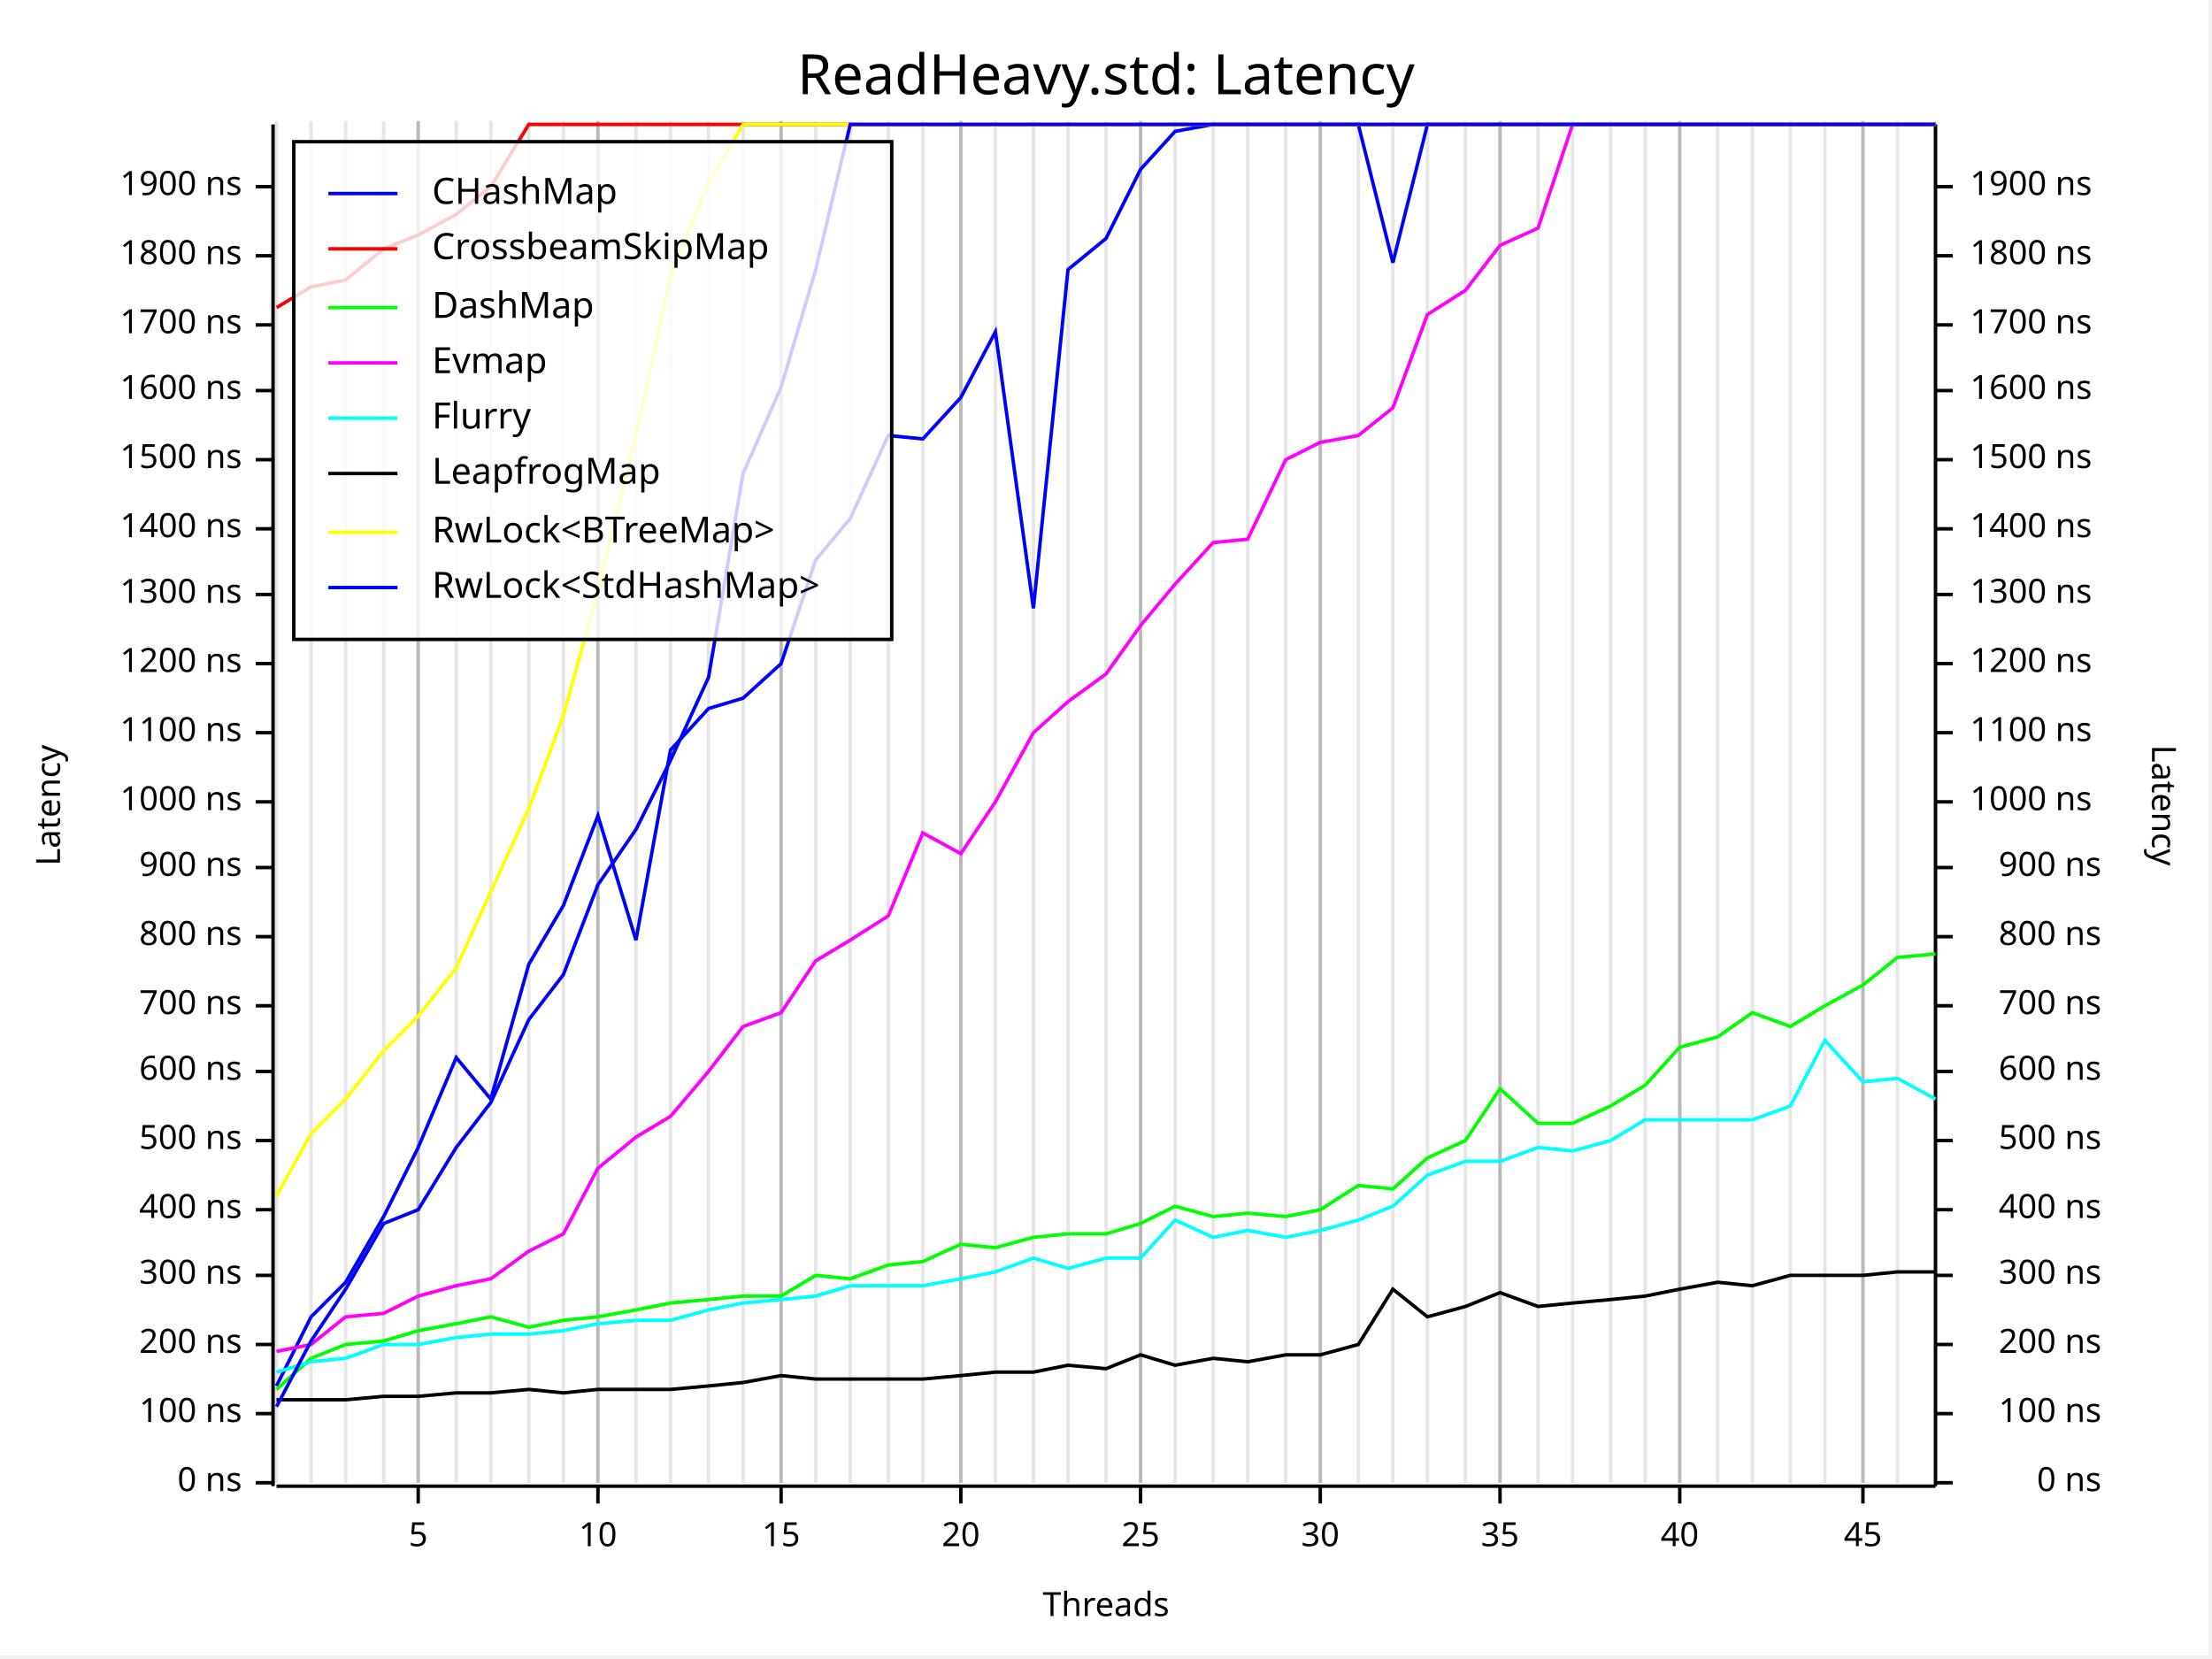
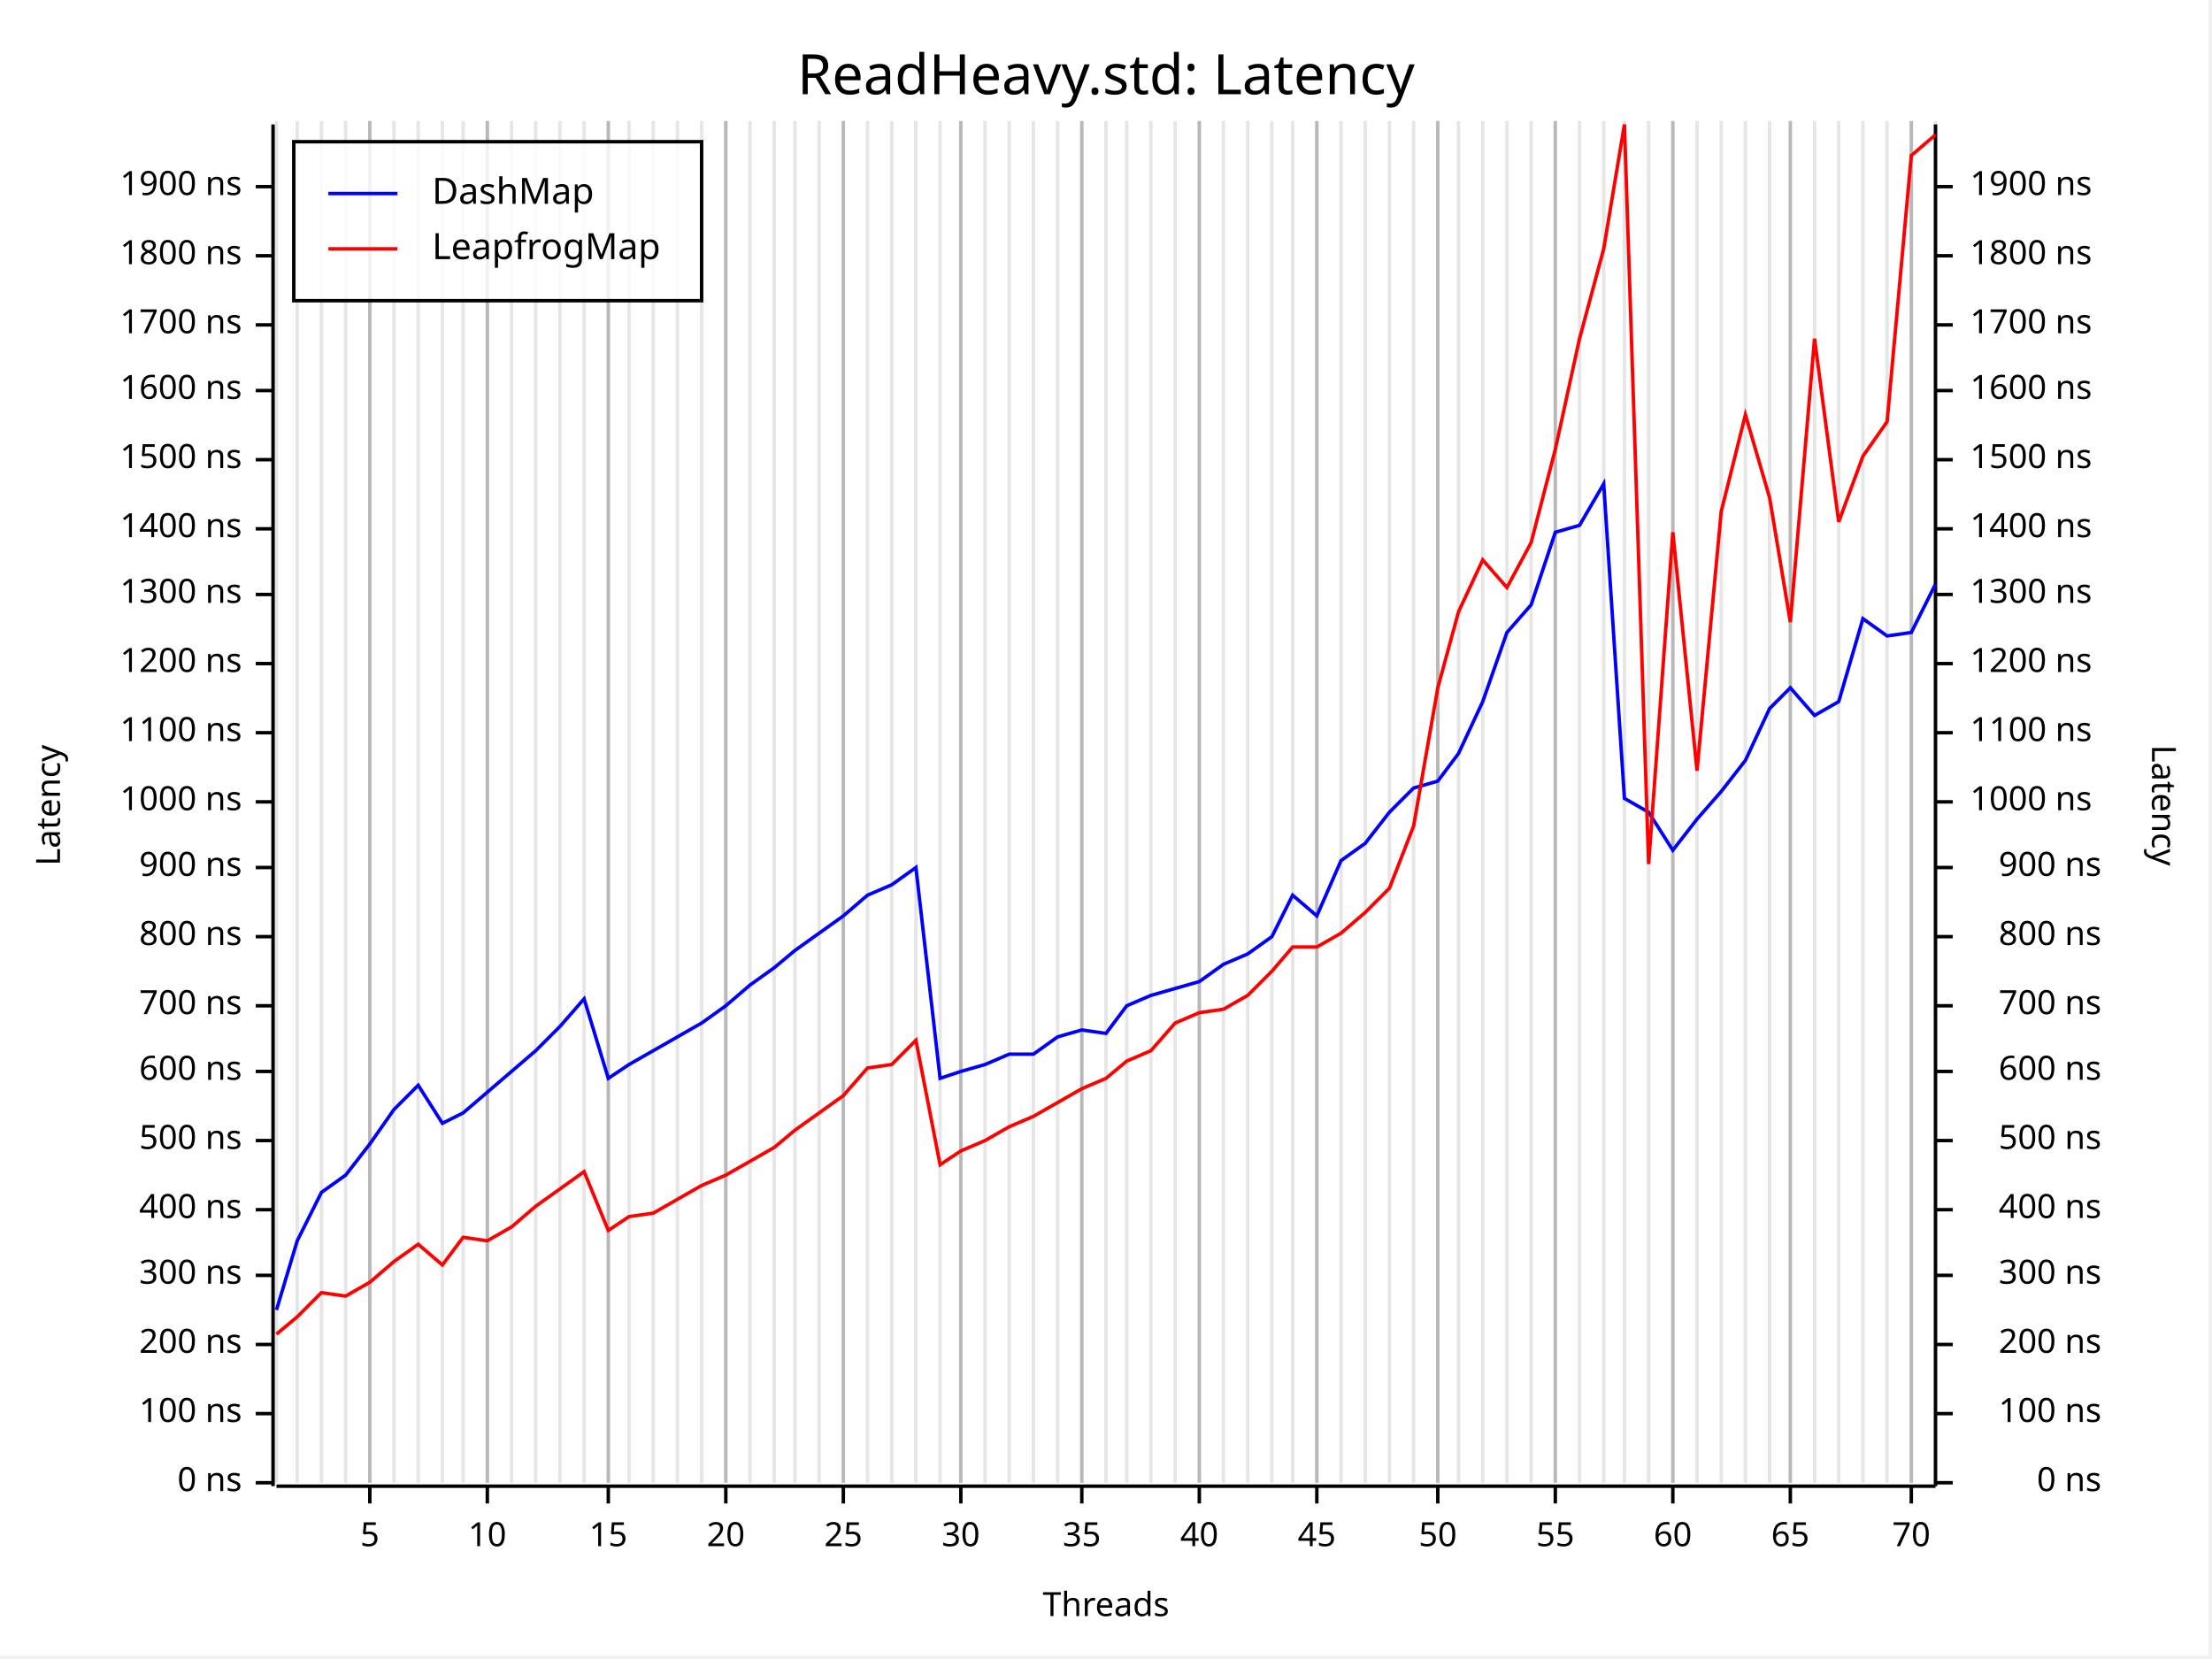
<svg xmlns="http://www.w3.org/2000/svg" width="640" height="480" viewBox="0 0 640 480">
  <rect x="0" y="0" width="639" height="479" opacity="1" fill="#FFFFFF" stroke="none" />
  <text x="320" y="15" dy="0.76em" text-anchor="middle" font-family="Fira Code" font-size="16.129" opacity="1" fill="#000000">
ReadHeavy.std: Latency
</text>
  <line opacity="0.1" stroke="#000000" stroke-width="1" x1="80" y1="429" x2="80" y2="35" />
-   <line opacity="0.1" stroke="#000000" stroke-width="1" x1="90" y1="429" x2="90" y2="35" />
+   <line opacity="0.1" stroke="#000000" stroke-width="1" x1="86" y1="429" x2="86" y2="35" />
+   <line opacity="0.1" stroke="#000000" stroke-width="1" x1="93" y1="429" x2="93" y2="35" />
  <line opacity="0.1" stroke="#000000" stroke-width="1" x1="100" y1="429" x2="100" y2="35" />
-   <line opacity="0.1" stroke="#000000" stroke-width="1" x1="111" y1="429" x2="111" y2="35" />
+   <line opacity="0.1" stroke="#000000" stroke-width="1" x1="107" y1="429" x2="107" y2="35" />
+   <line opacity="0.1" stroke="#000000" stroke-width="1" x1="114" y1="429" x2="114" y2="35" />
  <line opacity="0.1" stroke="#000000" stroke-width="1" x1="121" y1="429" x2="121" y2="35" />
-   <line opacity="0.1" stroke="#000000" stroke-width="1" x1="132" y1="429" x2="132" y2="35" />
-   <line opacity="0.1" stroke="#000000" stroke-width="1" x1="142" y1="429" x2="142" y2="35" />
-   <line opacity="0.1" stroke="#000000" stroke-width="1" x1="153" y1="429" x2="153" y2="35" />
-   <line opacity="0.1" stroke="#000000" stroke-width="1" x1="163" y1="429" x2="163" y2="35" />
-   <line opacity="0.1" stroke="#000000" stroke-width="1" x1="173" y1="429" x2="173" y2="35" />
-   <line opacity="0.1" stroke="#000000" stroke-width="1" x1="184" y1="429" x2="184" y2="35" />
-   <line opacity="0.1" stroke="#000000" stroke-width="1" x1="194" y1="429" x2="194" y2="35" />
-   <line opacity="0.1" stroke="#000000" stroke-width="1" x1="205" y1="429" x2="205" y2="35" />
-   <line opacity="0.1" stroke="#000000" stroke-width="1" x1="215" y1="429" x2="215" y2="35" />
-   <line opacity="0.1" stroke="#000000" stroke-width="1" x1="226" y1="429" x2="226" y2="35" />
-   <line opacity="0.1" stroke="#000000" stroke-width="1" x1="236" y1="429" x2="236" y2="35" />
-   <line opacity="0.1" stroke="#000000" stroke-width="1" x1="246" y1="429" x2="246" y2="35" />
-   <line opacity="0.1" stroke="#000000" stroke-width="1" x1="257" y1="429" x2="257" y2="35" />
-   <line opacity="0.1" stroke="#000000" stroke-width="1" x1="267" y1="429" x2="267" y2="35" />
+   <line opacity="0.1" stroke="#000000" stroke-width="1" x1="128" y1="429" x2="128" y2="35" />
+   <line opacity="0.1" stroke="#000000" stroke-width="1" x1="134" y1="429" x2="134" y2="35" />
+   <line opacity="0.1" stroke="#000000" stroke-width="1" x1="141" y1="429" x2="141" y2="35" />
+   <line opacity="0.1" stroke="#000000" stroke-width="1" x1="148" y1="429" x2="148" y2="35" />
+   <line opacity="0.1" stroke="#000000" stroke-width="1" x1="155" y1="429" x2="155" y2="35" />
+   <line opacity="0.1" stroke="#000000" stroke-width="1" x1="162" y1="429" x2="162" y2="35" />
+   <line opacity="0.1" stroke="#000000" stroke-width="1" x1="169" y1="429" x2="169" y2="35" />
+   <line opacity="0.1" stroke="#000000" stroke-width="1" x1="176" y1="429" x2="176" y2="35" />
+   <line opacity="0.1" stroke="#000000" stroke-width="1" x1="182" y1="429" x2="182" y2="35" />
+   <line opacity="0.1" stroke="#000000" stroke-width="1" x1="189" y1="429" x2="189" y2="35" />
+   <line opacity="0.1" stroke="#000000" stroke-width="1" x1="196" y1="429" x2="196" y2="35" />
+   <line opacity="0.1" stroke="#000000" stroke-width="1" x1="203" y1="429" x2="203" y2="35" />
+   <line opacity="0.1" stroke="#000000" stroke-width="1" x1="210" y1="429" x2="210" y2="35" />
+   <line opacity="0.1" stroke="#000000" stroke-width="1" x1="217" y1="429" x2="217" y2="35" />
+   <line opacity="0.1" stroke="#000000" stroke-width="1" x1="224" y1="429" x2="224" y2="35" />
+   <line opacity="0.1" stroke="#000000" stroke-width="1" x1="230" y1="429" x2="230" y2="35" />
+   <line opacity="0.1" stroke="#000000" stroke-width="1" x1="237" y1="429" x2="237" y2="35" />
+   <line opacity="0.1" stroke="#000000" stroke-width="1" x1="244" y1="429" x2="244" y2="35" />
+   <line opacity="0.1" stroke="#000000" stroke-width="1" x1="251" y1="429" x2="251" y2="35" />
+   <line opacity="0.1" stroke="#000000" stroke-width="1" x1="258" y1="429" x2="258" y2="35" />
+   <line opacity="0.1" stroke="#000000" stroke-width="1" x1="265" y1="429" x2="265" y2="35" />
+   <line opacity="0.1" stroke="#000000" stroke-width="1" x1="272" y1="429" x2="272" y2="35" />
  <line opacity="0.1" stroke="#000000" stroke-width="1" x1="278" y1="429" x2="278" y2="35" />
-   <line opacity="0.1" stroke="#000000" stroke-width="1" x1="288" y1="429" x2="288" y2="35" />
+   <line opacity="0.1" stroke="#000000" stroke-width="1" x1="285" y1="429" x2="285" y2="35" />
+   <line opacity="0.1" stroke="#000000" stroke-width="1" x1="292" y1="429" x2="292" y2="35" />
  <line opacity="0.1" stroke="#000000" stroke-width="1" x1="299" y1="429" x2="299" y2="35" />
-   <line opacity="0.1" stroke="#000000" stroke-width="1" x1="309" y1="429" x2="309" y2="35" />
+   <line opacity="0.1" stroke="#000000" stroke-width="1" x1="306" y1="429" x2="306" y2="35" />
+   <line opacity="0.1" stroke="#000000" stroke-width="1" x1="313" y1="429" x2="313" y2="35" />
  <line opacity="0.1" stroke="#000000" stroke-width="1" x1="320" y1="429" x2="320" y2="35" />
-   <line opacity="0.1" stroke="#000000" stroke-width="1" x1="330" y1="429" x2="330" y2="35" />
+   <line opacity="0.1" stroke="#000000" stroke-width="1" x1="326" y1="429" x2="326" y2="35" />
+   <line opacity="0.1" stroke="#000000" stroke-width="1" x1="333" y1="429" x2="333" y2="35" />
  <line opacity="0.1" stroke="#000000" stroke-width="1" x1="340" y1="429" x2="340" y2="35" />
-   <line opacity="0.1" stroke="#000000" stroke-width="1" x1="351" y1="429" x2="351" y2="35" />
+   <line opacity="0.1" stroke="#000000" stroke-width="1" x1="347" y1="429" x2="347" y2="35" />
+   <line opacity="0.1" stroke="#000000" stroke-width="1" x1="354" y1="429" x2="354" y2="35" />
  <line opacity="0.1" stroke="#000000" stroke-width="1" x1="361" y1="429" x2="361" y2="35" />
-   <line opacity="0.1" stroke="#000000" stroke-width="1" x1="372" y1="429" x2="372" y2="35" />
-   <line opacity="0.1" stroke="#000000" stroke-width="1" x1="382" y1="429" x2="382" y2="35" />
-   <line opacity="0.1" stroke="#000000" stroke-width="1" x1="393" y1="429" x2="393" y2="35" />
-   <line opacity="0.1" stroke="#000000" stroke-width="1" x1="403" y1="429" x2="403" y2="35" />
-   <line opacity="0.1" stroke="#000000" stroke-width="1" x1="413" y1="429" x2="413" y2="35" />
-   <line opacity="0.1" stroke="#000000" stroke-width="1" x1="424" y1="429" x2="424" y2="35" />
-   <line opacity="0.1" stroke="#000000" stroke-width="1" x1="434" y1="429" x2="434" y2="35" />
-   <line opacity="0.1" stroke="#000000" stroke-width="1" x1="445" y1="429" x2="445" y2="35" />
-   <line opacity="0.1" stroke="#000000" stroke-width="1" x1="455" y1="429" x2="455" y2="35" />
-   <line opacity="0.1" stroke="#000000" stroke-width="1" x1="466" y1="429" x2="466" y2="35" />
-   <line opacity="0.1" stroke="#000000" stroke-width="1" x1="476" y1="429" x2="476" y2="35" />
-   <line opacity="0.1" stroke="#000000" stroke-width="1" x1="486" y1="429" x2="486" y2="35" />
-   <line opacity="0.1" stroke="#000000" stroke-width="1" x1="497" y1="429" x2="497" y2="35" />
-   <line opacity="0.1" stroke="#000000" stroke-width="1" x1="507" y1="429" x2="507" y2="35" />
+   <line opacity="0.1" stroke="#000000" stroke-width="1" x1="368" y1="429" x2="368" y2="35" />
+   <line opacity="0.1" stroke="#000000" stroke-width="1" x1="374" y1="429" x2="374" y2="35" />
+   <line opacity="0.1" stroke="#000000" stroke-width="1" x1="381" y1="429" x2="381" y2="35" />
+   <line opacity="0.1" stroke="#000000" stroke-width="1" x1="388" y1="429" x2="388" y2="35" />
+   <line opacity="0.1" stroke="#000000" stroke-width="1" x1="395" y1="429" x2="395" y2="35" />
+   <line opacity="0.1" stroke="#000000" stroke-width="1" x1="402" y1="429" x2="402" y2="35" />
+   <line opacity="0.1" stroke="#000000" stroke-width="1" x1="409" y1="429" x2="409" y2="35" />
+   <line opacity="0.1" stroke="#000000" stroke-width="1" x1="416" y1="429" x2="416" y2="35" />
+   <line opacity="0.1" stroke="#000000" stroke-width="1" x1="422" y1="429" x2="422" y2="35" />
+   <line opacity="0.1" stroke="#000000" stroke-width="1" x1="429" y1="429" x2="429" y2="35" />
+   <line opacity="0.1" stroke="#000000" stroke-width="1" x1="436" y1="429" x2="436" y2="35" />
+   <line opacity="0.1" stroke="#000000" stroke-width="1" x1="443" y1="429" x2="443" y2="35" />
+   <line opacity="0.1" stroke="#000000" stroke-width="1" x1="450" y1="429" x2="450" y2="35" />
+   <line opacity="0.1" stroke="#000000" stroke-width="1" x1="457" y1="429" x2="457" y2="35" />
+   <line opacity="0.1" stroke="#000000" stroke-width="1" x1="464" y1="429" x2="464" y2="35" />
+   <line opacity="0.1" stroke="#000000" stroke-width="1" x1="470" y1="429" x2="470" y2="35" />
+   <line opacity="0.1" stroke="#000000" stroke-width="1" x1="477" y1="429" x2="477" y2="35" />
+   <line opacity="0.1" stroke="#000000" stroke-width="1" x1="484" y1="429" x2="484" y2="35" />
+   <line opacity="0.1" stroke="#000000" stroke-width="1" x1="491" y1="429" x2="491" y2="35" />
+   <line opacity="0.1" stroke="#000000" stroke-width="1" x1="498" y1="429" x2="498" y2="35" />
+   <line opacity="0.1" stroke="#000000" stroke-width="1" x1="505" y1="429" x2="505" y2="35" />
+   <line opacity="0.1" stroke="#000000" stroke-width="1" x1="512" y1="429" x2="512" y2="35" />
  <line opacity="0.1" stroke="#000000" stroke-width="1" x1="518" y1="429" x2="518" y2="35" />
-   <line opacity="0.1" stroke="#000000" stroke-width="1" x1="528" y1="429" x2="528" y2="35" />
+   <line opacity="0.1" stroke="#000000" stroke-width="1" x1="525" y1="429" x2="525" y2="35" />
+   <line opacity="0.1" stroke="#000000" stroke-width="1" x1="532" y1="429" x2="532" y2="35" />
  <line opacity="0.1" stroke="#000000" stroke-width="1" x1="539" y1="429" x2="539" y2="35" />
-   <line opacity="0.1" stroke="#000000" stroke-width="1" x1="549" y1="429" x2="549" y2="35" />
+   <line opacity="0.1" stroke="#000000" stroke-width="1" x1="546" y1="429" x2="546" y2="35" />
+   <line opacity="0.1" stroke="#000000" stroke-width="1" x1="553" y1="429" x2="553" y2="35" />
  <line opacity="0.1" stroke="#000000" stroke-width="1" x1="560" y1="429" x2="560" y2="35" />
  <text x="10" y="233" dy="0.76em" text-anchor="middle" font-family="sans-serif" font-size="9.677" opacity="1" fill="#000000" transform="rotate(270, 10, 233)">
Latency
</text>
  <text x="320" y="470" dy="-0.5ex" text-anchor="middle" font-family="sans-serif" font-size="9.677" opacity="1" fill="#000000">
Threads
</text>
  <text x="630" y="233" dy="0.76em" text-anchor="middle" font-family="sans-serif" font-size="9.677" opacity="1" fill="#000000" transform="rotate(90, 630, 233)">
Latency
</text>
-   <line opacity="0.2" stroke="#000000" stroke-width="1" x1="121" y1="429" x2="121" y2="35" />
-   <line opacity="0.2" stroke="#000000" stroke-width="1" x1="173" y1="429" x2="173" y2="35" />
-   <line opacity="0.2" stroke="#000000" stroke-width="1" x1="226" y1="429" x2="226" y2="35" />
+   <line opacity="0.2" stroke="#000000" stroke-width="1" x1="107" y1="429" x2="107" y2="35" />
+   <line opacity="0.2" stroke="#000000" stroke-width="1" x1="141" y1="429" x2="141" y2="35" />
+   <line opacity="0.2" stroke="#000000" stroke-width="1" x1="176" y1="429" x2="176" y2="35" />
+   <line opacity="0.2" stroke="#000000" stroke-width="1" x1="210" y1="429" x2="210" y2="35" />
+   <line opacity="0.2" stroke="#000000" stroke-width="1" x1="244" y1="429" x2="244" y2="35" />
  <line opacity="0.2" stroke="#000000" stroke-width="1" x1="278" y1="429" x2="278" y2="35" />
-   <line opacity="0.2" stroke="#000000" stroke-width="1" x1="330" y1="429" x2="330" y2="35" />
-   <line opacity="0.2" stroke="#000000" stroke-width="1" x1="382" y1="429" x2="382" y2="35" />
-   <line opacity="0.2" stroke="#000000" stroke-width="1" x1="434" y1="429" x2="434" y2="35" />
-   <line opacity="0.2" stroke="#000000" stroke-width="1" x1="486" y1="429" x2="486" y2="35" />
-   <line opacity="0.2" stroke="#000000" stroke-width="1" x1="539" y1="429" x2="539" y2="35" />
+   <line opacity="0.2" stroke="#000000" stroke-width="1" x1="313" y1="429" x2="313" y2="35" />
+   <line opacity="0.2" stroke="#000000" stroke-width="1" x1="347" y1="429" x2="347" y2="35" />
+   <line opacity="0.2" stroke="#000000" stroke-width="1" x1="381" y1="429" x2="381" y2="35" />
+   <line opacity="0.2" stroke="#000000" stroke-width="1" x1="416" y1="429" x2="416" y2="35" />
+   <line opacity="0.2" stroke="#000000" stroke-width="1" x1="450" y1="429" x2="450" y2="35" />
+   <line opacity="0.2" stroke="#000000" stroke-width="1" x1="484" y1="429" x2="484" y2="35" />
+   <line opacity="0.2" stroke="#000000" stroke-width="1" x1="518" y1="429" x2="518" y2="35" />
+   <line opacity="0.2" stroke="#000000" stroke-width="1" x1="553" y1="429" x2="553" y2="35" />
  <polyline fill="none" opacity="1" stroke="#000000" stroke-width="1" points="79,36 79,430 " />
  <text x="70" y="429" dy="0.5ex" text-anchor="end" font-family="sans-serif" font-size="9.677" opacity="1" fill="#000000">
0 ns
</text>
  <polyline fill="none" opacity="1" stroke="#000000" stroke-width="1" points="74,429 79,429 " />
  <text x="70" y="409" dy="0.5ex" text-anchor="end" font-family="sans-serif" font-size="9.677" opacity="1" fill="#000000">
100 ns
</text>
  <polyline fill="none" opacity="1" stroke="#000000" stroke-width="1" points="74,409 79,409 " />
  <text x="70" y="389" dy="0.5ex" text-anchor="end" font-family="sans-serif" font-size="9.677" opacity="1" fill="#000000">
200 ns
</text>
  <polyline fill="none" opacity="1" stroke="#000000" stroke-width="1" points="74,389 79,389 " />
  <text x="70" y="369" dy="0.5ex" text-anchor="end" font-family="sans-serif" font-size="9.677" opacity="1" fill="#000000">
300 ns
</text>
  <polyline fill="none" opacity="1" stroke="#000000" stroke-width="1" points="74,369 79,369 " />
  <text x="70" y="350" dy="0.5ex" text-anchor="end" font-family="sans-serif" font-size="9.677" opacity="1" fill="#000000">
400 ns
</text>
  <polyline fill="none" opacity="1" stroke="#000000" stroke-width="1" points="74,350 79,350 " />
  <text x="70" y="330" dy="0.5ex" text-anchor="end" font-family="sans-serif" font-size="9.677" opacity="1" fill="#000000">
500 ns
</text>
  <polyline fill="none" opacity="1" stroke="#000000" stroke-width="1" points="74,330 79,330 " />
  <text x="70" y="310" dy="0.5ex" text-anchor="end" font-family="sans-serif" font-size="9.677" opacity="1" fill="#000000">
600 ns
</text>
  <polyline fill="none" opacity="1" stroke="#000000" stroke-width="1" points="74,310 79,310 " />
  <text x="70" y="291" dy="0.5ex" text-anchor="end" font-family="sans-serif" font-size="9.677" opacity="1" fill="#000000">
700 ns
</text>
  <polyline fill="none" opacity="1" stroke="#000000" stroke-width="1" points="74,291 79,291 " />
  <text x="70" y="271" dy="0.5ex" text-anchor="end" font-family="sans-serif" font-size="9.677" opacity="1" fill="#000000">
800 ns
</text>
  <polyline fill="none" opacity="1" stroke="#000000" stroke-width="1" points="74,271 79,271 " />
  <text x="70" y="251" dy="0.5ex" text-anchor="end" font-family="sans-serif" font-size="9.677" opacity="1" fill="#000000">
900 ns
</text>
  <polyline fill="none" opacity="1" stroke="#000000" stroke-width="1" points="74,251 79,251 " />
  <text x="70" y="232" dy="0.5ex" text-anchor="end" font-family="sans-serif" font-size="9.677" opacity="1" fill="#000000">
1000 ns
</text>
  <polyline fill="none" opacity="1" stroke="#000000" stroke-width="1" points="74,232 79,232 " />
  <text x="70" y="212" dy="0.5ex" text-anchor="end" font-family="sans-serif" font-size="9.677" opacity="1" fill="#000000">
1100 ns
</text>
  <polyline fill="none" opacity="1" stroke="#000000" stroke-width="1" points="74,212 79,212 " />
  <text x="70" y="192" dy="0.5ex" text-anchor="end" font-family="sans-serif" font-size="9.677" opacity="1" fill="#000000">
1200 ns
</text>
  <polyline fill="none" opacity="1" stroke="#000000" stroke-width="1" points="74,192 79,192 " />
  <text x="70" y="172" dy="0.5ex" text-anchor="end" font-family="sans-serif" font-size="9.677" opacity="1" fill="#000000">
1300 ns
</text>
  <polyline fill="none" opacity="1" stroke="#000000" stroke-width="1" points="74,172 79,172 " />
  <text x="70" y="153" dy="0.5ex" text-anchor="end" font-family="sans-serif" font-size="9.677" opacity="1" fill="#000000">
1400 ns
</text>
  <polyline fill="none" opacity="1" stroke="#000000" stroke-width="1" points="74,153 79,153 " />
  <text x="70" y="133" dy="0.5ex" text-anchor="end" font-family="sans-serif" font-size="9.677" opacity="1" fill="#000000">
1500 ns
</text>
  <polyline fill="none" opacity="1" stroke="#000000" stroke-width="1" points="74,133 79,133 " />
  <text x="70" y="113" dy="0.5ex" text-anchor="end" font-family="sans-serif" font-size="9.677" opacity="1" fill="#000000">
1600 ns
</text>
  <polyline fill="none" opacity="1" stroke="#000000" stroke-width="1" points="74,113 79,113 " />
  <text x="70" y="94" dy="0.5ex" text-anchor="end" font-family="sans-serif" font-size="9.677" opacity="1" fill="#000000">
1700 ns
</text>
  <polyline fill="none" opacity="1" stroke="#000000" stroke-width="1" points="74,94 79,94 " />
  <text x="70" y="74" dy="0.5ex" text-anchor="end" font-family="sans-serif" font-size="9.677" opacity="1" fill="#000000">
1800 ns
</text>
  <polyline fill="none" opacity="1" stroke="#000000" stroke-width="1" points="74,74 79,74 " />
  <text x="70" y="54" dy="0.5ex" text-anchor="end" font-family="sans-serif" font-size="9.677" opacity="1" fill="#000000">
1900 ns
</text>
  <polyline fill="none" opacity="1" stroke="#000000" stroke-width="1" points="74,54 79,54 " />
  <polyline fill="none" opacity="1" stroke="#000000" stroke-width="1" points="80,430 560,430 " />
-   <text x="121" y="440" dy="0.76em" text-anchor="middle" font-family="sans-serif" font-size="9.677" opacity="1" fill="#000000">
+   <text x="107" y="440" dy="0.76em" text-anchor="middle" font-family="sans-serif" font-size="9.677" opacity="1" fill="#000000">
5
</text>
-   <polyline fill="none" opacity="1" stroke="#000000" stroke-width="1" points="121,430 121,435 " />
-   <text x="173" y="440" dy="0.76em" text-anchor="middle" font-family="sans-serif" font-size="9.677" opacity="1" fill="#000000">
+   <polyline fill="none" opacity="1" stroke="#000000" stroke-width="1" points="107,430 107,435 " />
+   <text x="141" y="440" dy="0.76em" text-anchor="middle" font-family="sans-serif" font-size="9.677" opacity="1" fill="#000000">
10
</text>
-   <polyline fill="none" opacity="1" stroke="#000000" stroke-width="1" points="173,430 173,435 " />
-   <text x="226" y="440" dy="0.76em" text-anchor="middle" font-family="sans-serif" font-size="9.677" opacity="1" fill="#000000">
+   <polyline fill="none" opacity="1" stroke="#000000" stroke-width="1" points="141,430 141,435 " />
+   <text x="176" y="440" dy="0.76em" text-anchor="middle" font-family="sans-serif" font-size="9.677" opacity="1" fill="#000000">
15
</text>
-   <polyline fill="none" opacity="1" stroke="#000000" stroke-width="1" points="226,430 226,435 " />
+   <polyline fill="none" opacity="1" stroke="#000000" stroke-width="1" points="176,430 176,435 " />
+   <text x="210" y="440" dy="0.76em" text-anchor="middle" font-family="sans-serif" font-size="9.677" opacity="1" fill="#000000">
+ 20
+ </text>
+   <polyline fill="none" opacity="1" stroke="#000000" stroke-width="1" points="210,430 210,435 " />
+   <text x="244" y="440" dy="0.76em" text-anchor="middle" font-family="sans-serif" font-size="9.677" opacity="1" fill="#000000">
+ 25
+ </text>
+   <polyline fill="none" opacity="1" stroke="#000000" stroke-width="1" points="244,430 244,435 " />
  <text x="278" y="440" dy="0.76em" text-anchor="middle" font-family="sans-serif" font-size="9.677" opacity="1" fill="#000000">
- 20
+ 30
</text>
  <polyline fill="none" opacity="1" stroke="#000000" stroke-width="1" points="278,430 278,435 " />
-   <text x="330" y="440" dy="0.76em" text-anchor="middle" font-family="sans-serif" font-size="9.677" opacity="1" fill="#000000">
- 25
- </text>
-   <polyline fill="none" opacity="1" stroke="#000000" stroke-width="1" points="330,430 330,435 " />
-   <text x="382" y="440" dy="0.76em" text-anchor="middle" font-family="sans-serif" font-size="9.677" opacity="1" fill="#000000">
- 30
- </text>
-   <polyline fill="none" opacity="1" stroke="#000000" stroke-width="1" points="382,430 382,435 " />
-   <text x="434" y="440" dy="0.76em" text-anchor="middle" font-family="sans-serif" font-size="9.677" opacity="1" fill="#000000">
+   <text x="313" y="440" dy="0.76em" text-anchor="middle" font-family="sans-serif" font-size="9.677" opacity="1" fill="#000000">
35
</text>
-   <polyline fill="none" opacity="1" stroke="#000000" stroke-width="1" points="434,430 434,435 " />
-   <text x="486" y="440" dy="0.76em" text-anchor="middle" font-family="sans-serif" font-size="9.677" opacity="1" fill="#000000">
+   <polyline fill="none" opacity="1" stroke="#000000" stroke-width="1" points="313,430 313,435 " />
+   <text x="347" y="440" dy="0.76em" text-anchor="middle" font-family="sans-serif" font-size="9.677" opacity="1" fill="#000000">
40
</text>
-   <polyline fill="none" opacity="1" stroke="#000000" stroke-width="1" points="486,430 486,435 " />
-   <text x="539" y="440" dy="0.76em" text-anchor="middle" font-family="sans-serif" font-size="9.677" opacity="1" fill="#000000">
+   <polyline fill="none" opacity="1" stroke="#000000" stroke-width="1" points="347,430 347,435 " />
+   <text x="381" y="440" dy="0.76em" text-anchor="middle" font-family="sans-serif" font-size="9.677" opacity="1" fill="#000000">
45
</text>
-   <polyline fill="none" opacity="1" stroke="#000000" stroke-width="1" points="539,430 539,435 " />
+   <polyline fill="none" opacity="1" stroke="#000000" stroke-width="1" points="381,430 381,435 " />
+   <text x="416" y="440" dy="0.76em" text-anchor="middle" font-family="sans-serif" font-size="9.677" opacity="1" fill="#000000">
+ 50
+ </text>
+   <polyline fill="none" opacity="1" stroke="#000000" stroke-width="1" points="416,430 416,435 " />
+   <text x="450" y="440" dy="0.76em" text-anchor="middle" font-family="sans-serif" font-size="9.677" opacity="1" fill="#000000">
+ 55
+ </text>
+   <polyline fill="none" opacity="1" stroke="#000000" stroke-width="1" points="450,430 450,435 " />
+   <text x="484" y="440" dy="0.76em" text-anchor="middle" font-family="sans-serif" font-size="9.677" opacity="1" fill="#000000">
+ 60
+ </text>
+   <polyline fill="none" opacity="1" stroke="#000000" stroke-width="1" points="484,430 484,435 " />
+   <text x="518" y="440" dy="0.76em" text-anchor="middle" font-family="sans-serif" font-size="9.677" opacity="1" fill="#000000">
+ 65
+ </text>
+   <polyline fill="none" opacity="1" stroke="#000000" stroke-width="1" points="518,430 518,435 " />
+   <text x="553" y="440" dy="0.76em" text-anchor="middle" font-family="sans-serif" font-size="9.677" opacity="1" fill="#000000">
+ 70
+ </text>
+   <polyline fill="none" opacity="1" stroke="#000000" stroke-width="1" points="553,430 553,435 " />
  <polyline fill="none" opacity="1" stroke="#000000" stroke-width="1" points="560,36 560,430 " />
  <text x="608" y="429" dy="0.5ex" text-anchor="end" font-family="sans-serif" font-size="9.677" opacity="1" fill="#000000">
0 ns
</text>
  <polyline fill="none" opacity="1" stroke="#000000" stroke-width="1" points="560,429 565,429 " />
  <text x="608" y="409" dy="0.5ex" text-anchor="end" font-family="sans-serif" font-size="9.677" opacity="1" fill="#000000">
100 ns
</text>
  <polyline fill="none" opacity="1" stroke="#000000" stroke-width="1" points="560,409 565,409 " />
  <text x="608" y="389" dy="0.5ex" text-anchor="end" font-family="sans-serif" font-size="9.677" opacity="1" fill="#000000">
200 ns
</text>
  <polyline fill="none" opacity="1" stroke="#000000" stroke-width="1" points="560,389 565,389 " />
  <text x="608" y="369" dy="0.5ex" text-anchor="end" font-family="sans-serif" font-size="9.677" opacity="1" fill="#000000">
300 ns
</text>
  <polyline fill="none" opacity="1" stroke="#000000" stroke-width="1" points="560,369 565,369 " />
  <text x="608" y="350" dy="0.5ex" text-anchor="end" font-family="sans-serif" font-size="9.677" opacity="1" fill="#000000">
400 ns
</text>
  <polyline fill="none" opacity="1" stroke="#000000" stroke-width="1" points="560,350 565,350 " />
  <text x="608" y="330" dy="0.5ex" text-anchor="end" font-family="sans-serif" font-size="9.677" opacity="1" fill="#000000">
500 ns
</text>
  <polyline fill="none" opacity="1" stroke="#000000" stroke-width="1" points="560,330 565,330 " />
  <text x="608" y="310" dy="0.5ex" text-anchor="end" font-family="sans-serif" font-size="9.677" opacity="1" fill="#000000">
600 ns
</text>
  <polyline fill="none" opacity="1" stroke="#000000" stroke-width="1" points="560,310 565,310 " />
  <text x="608" y="291" dy="0.5ex" text-anchor="end" font-family="sans-serif" font-size="9.677" opacity="1" fill="#000000">
700 ns
</text>
  <polyline fill="none" opacity="1" stroke="#000000" stroke-width="1" points="560,291 565,291 " />
  <text x="608" y="271" dy="0.5ex" text-anchor="end" font-family="sans-serif" font-size="9.677" opacity="1" fill="#000000">
800 ns
</text>
  <polyline fill="none" opacity="1" stroke="#000000" stroke-width="1" points="560,271 565,271 " />
  <text x="608" y="251" dy="0.5ex" text-anchor="end" font-family="sans-serif" font-size="9.677" opacity="1" fill="#000000">
900 ns
</text>
  <polyline fill="none" opacity="1" stroke="#000000" stroke-width="1" points="560,251 565,251 " />
  <text x="570" y="232" dy="0.5ex" text-anchor="start" font-family="sans-serif" font-size="9.677" opacity="1" fill="#000000">
1000 ns
</text>
  <polyline fill="none" opacity="1" stroke="#000000" stroke-width="1" points="560,232 565,232 " />
  <text x="570" y="212" dy="0.5ex" text-anchor="start" font-family="sans-serif" font-size="9.677" opacity="1" fill="#000000">
1100 ns
</text>
  <polyline fill="none" opacity="1" stroke="#000000" stroke-width="1" points="560,212 565,212 " />
  <text x="570" y="192" dy="0.5ex" text-anchor="start" font-family="sans-serif" font-size="9.677" opacity="1" fill="#000000">
1200 ns
</text>
  <polyline fill="none" opacity="1" stroke="#000000" stroke-width="1" points="560,192 565,192 " />
  <text x="570" y="172" dy="0.5ex" text-anchor="start" font-family="sans-serif" font-size="9.677" opacity="1" fill="#000000">
1300 ns
</text>
  <polyline fill="none" opacity="1" stroke="#000000" stroke-width="1" points="560,172 565,172 " />
  <text x="570" y="153" dy="0.5ex" text-anchor="start" font-family="sans-serif" font-size="9.677" opacity="1" fill="#000000">
1400 ns
</text>
  <polyline fill="none" opacity="1" stroke="#000000" stroke-width="1" points="560,153 565,153 " />
  <text x="570" y="133" dy="0.5ex" text-anchor="start" font-family="sans-serif" font-size="9.677" opacity="1" fill="#000000">
1500 ns
</text>
  <polyline fill="none" opacity="1" stroke="#000000" stroke-width="1" points="560,133 565,133 " />
  <text x="570" y="113" dy="0.5ex" text-anchor="start" font-family="sans-serif" font-size="9.677" opacity="1" fill="#000000">
1600 ns
</text>
  <polyline fill="none" opacity="1" stroke="#000000" stroke-width="1" points="560,113 565,113 " />
  <text x="570" y="94" dy="0.5ex" text-anchor="start" font-family="sans-serif" font-size="9.677" opacity="1" fill="#000000">
1700 ns
</text>
  <polyline fill="none" opacity="1" stroke="#000000" stroke-width="1" points="560,94 565,94 " />
  <text x="570" y="74" dy="0.5ex" text-anchor="start" font-family="sans-serif" font-size="9.677" opacity="1" fill="#000000">
1800 ns
</text>
  <polyline fill="none" opacity="1" stroke="#000000" stroke-width="1" points="560,74 565,74 " />
  <text x="570" y="54" dy="0.5ex" text-anchor="start" font-family="sans-serif" font-size="9.677" opacity="1" fill="#000000">
1900 ns
</text>
  <polyline fill="none" opacity="1" stroke="#000000" stroke-width="1" points="560,54 565,54 " />
-   <polyline fill="none" opacity="1" stroke="#0000FF" stroke-width="1" points="80,401 90,381 100,371 111,352 121,332 132,306 142,318 153,279 163,262 173,236 184,272 194,217 205,205 215,202 226,192 236,162 246,150 257,126 267,127 278,115 288,96 299,176 309,78 320,69 330,49 340,38 351,36 361,36 372,36 382,36 393,36 403,76 413,36 424,36 434,36 445,36 455,36 466,36 476,36 486,36 497,36 507,36 518,36 528,36 539,36 549,36 560,36 " />
-   <polyline fill="none" opacity="1" stroke="#FF0000" stroke-width="1" points="80,89 90,83 100,81 111,72 121,68 132,62 142,54 153,36 163,36 173,36 184,36 194,36 205,36 215,36 226,36 236,36 246,36 257,36 267,36 278,36 288,36 299,36 309,36 320,36 330,36 340,36 351,36 361,36 372,36 382,36 393,36 403,36 413,36 424,36 434,36 445,36 455,36 466,36 476,36 486,36 497,36 507,36 518,36 528,36 539,36 549,36 560,36 " />
-   <polyline fill="none" opacity="1" stroke="#00FF00" stroke-width="1" points="80,402 90,393 100,389 111,388 121,385 132,383 142,381 153,384 163,382 173,381 184,379 194,377 205,376 215,375 226,375 236,369 246,370 257,366 267,365 278,360 288,361 299,358 309,357 320,357 330,354 340,349 351,352 361,351 372,352 382,350 393,343 403,344 413,335 424,330 434,315 445,325 455,325 466,320 476,314 486,303 497,300 507,293 518,297 528,291 539,285 549,277 560,276 " />
-   <polyline fill="none" opacity="1" stroke="#FF00FF" stroke-width="1" points="80,391 90,389 100,381 111,380 121,375 132,372 142,370 153,362 163,357 173,338 184,329 194,323 205,310 215,297 226,293 236,278 246,272 257,265 267,241 278,247 288,232 299,212 309,203 320,195 330,181 340,169 351,157 361,156 372,133 382,128 393,126 403,118 413,91 424,84 434,71 445,66 455,36 466,36 476,36 486,36 497,36 507,36 518,36 528,36 539,36 549,36 560,36 " />
-   <polyline fill="none" opacity="1" stroke="#00FFFF" stroke-width="1" points="80,397 90,394 100,393 111,389 121,389 132,387 142,386 153,386 163,385 173,383 184,382 194,382 205,379 215,377 226,376 236,375 246,372 257,372 267,372 278,370 288,368 299,364 309,367 320,364 330,364 340,353 351,358 361,356 372,358 382,356 393,353 403,349 413,340 424,336 434,336 445,332 455,333 466,330 476,324 486,324 497,324 507,324 518,320 528,301 539,313 549,312 560,318 " />
-   <polyline fill="none" opacity="1" stroke="#000000" stroke-width="1" points="80,405 90,405 100,405 111,404 121,404 132,403 142,403 153,402 163,403 173,402 184,402 194,402 205,401 215,400 226,398 236,399 246,399 257,399 267,399 278,398 288,397 299,397 309,395 320,396 330,392 340,395 351,393 361,394 372,392 382,392 393,389 403,373 413,381 424,378 434,374 445,378 455,377 466,376 476,375 486,373 497,371 507,372 518,369 528,369 539,369 549,368 560,368 " />
-   <polyline fill="none" opacity="1" stroke="#FFFF00" stroke-width="1" points="80,346 90,328 100,318 111,304 121,294 132,280 142,258 153,234 163,207 173,171 184,126 194,80 205,53 215,36 226,36 236,36 246,36 257,36 267,36 278,36 288,36 299,36 309,36 320,36 330,36 340,36 351,36 361,36 372,36 382,36 393,36 403,36 413,36 424,36 434,36 445,36 455,36 466,36 476,36 486,36 497,36 507,36 518,36 528,36 539,36 549,36 560,36 " />
-   <polyline fill="none" opacity="1" stroke="#0000FF" stroke-width="1" points="80,407 90,388 100,373 111,354 121,350 132,332 142,319 153,295 163,282 173,256 184,240 194,220 205,196 215,137 226,112 236,78 246,36 257,36 267,36 278,36 288,36 299,36 309,36 320,36 330,36 340,36 351,36 361,36 372,36 382,36 393,36 403,36 413,36 424,36 434,36 445,36 455,36 466,36 476,36 486,36 497,36 507,36 518,36 528,36 539,36 549,36 560,36 " />
-   <rect x="85" y="41" width="173" height="144" opacity="0.8" fill="#FFFFFF" stroke="none" />
-   <rect x="85" y="41" width="173" height="144" opacity="1" fill="none" stroke="#000000" />
+   <polyline fill="none" opacity="1" stroke="#0000FF" stroke-width="1" points="80,379 86,359 93,345 100,340 107,331 114,321 121,314 128,325 134,322 141,316 148,310 155,304 162,297 169,289 176,312 182,308 189,304 196,300 203,296 210,291 217,285 224,280 230,275 237,270 244,265 251,259 258,256 265,251 272,312 278,310 285,308 292,305 299,305 306,300 313,298 320,299 326,291 333,288 340,286 347,284 354,279 361,276 368,271 374,259 381,265 388,249 395,244 402,235 409,228 416,226 422,218 429,203 436,183 443,175 450,154 457,152 464,140 470,231 477,235 484,246 491,237 498,229 505,220 512,205 518,199 525,207 532,203 539,179 546,184 553,183 560,169 " />
+   <polyline fill="none" opacity="1" stroke="#FF0000" stroke-width="1" points="80,386 86,381 93,374 100,375 107,371 114,365 121,360 128,366 134,358 141,359 148,355 155,349 162,344 169,339 176,356 182,352 189,351 196,347 203,343 210,340 217,336 224,332 230,327 237,322 244,317 251,309 258,308 265,301 272,337 278,333 285,330 292,326 299,323 306,319 313,315 320,312 326,307 333,304 340,296 347,293 354,292 361,288 368,281 374,274 381,274 388,270 395,264 402,257 409,239 416,199 422,177 429,162 436,170 443,157 450,130 457,98 464,72 470,36 477,250 484,154 491,223 498,148 505,120 512,144 518,180 525,98 532,151 539,132 546,122 553,45 560,39 " />
+   <rect x="85" y="41" width="118" height="46" opacity="0.8" fill="#FFFFFF" stroke="none" />
+   <rect x="85" y="41" width="118" height="46" opacity="1" fill="none" stroke="#000000" />
  <text x="125" y="51" dy="0.76em" text-anchor="start" font-family="Fira Code" font-size="10.484" opacity="1" fill="#000000">
- CHashMap
+ DashMap
</text>
  <text x="125" y="67" dy="0.76em" text-anchor="start" font-family="Fira Code" font-size="10.484" opacity="1" fill="#000000">
- CrossbeamSkipMap
- </text>
-   <text x="125" y="84" dy="0.76em" text-anchor="start" font-family="Fira Code" font-size="10.484" opacity="1" fill="#000000">
- DashMap
- </text>
-   <text x="125" y="100" dy="0.76em" text-anchor="start" font-family="Fira Code" font-size="10.484" opacity="1" fill="#000000">
- Evmap
- </text>
-   <text x="125" y="116" dy="0.76em" text-anchor="start" font-family="Fira Code" font-size="10.484" opacity="1" fill="#000000">
- Flurry
- </text>
-   <text x="125" y="132" dy="0.76em" text-anchor="start" font-family="Fira Code" font-size="10.484" opacity="1" fill="#000000">
LeapfrogMap
- </text>
-   <text x="125" y="149" dy="0.76em" text-anchor="start" font-family="Fira Code" font-size="10.484" opacity="1" fill="#000000">
- RwLock&lt;BTreeMap&gt;
- </text>
-   <text x="125" y="165" dy="0.76em" text-anchor="start" font-family="Fira Code" font-size="10.484" opacity="1" fill="#000000">
- RwLock&lt;StdHashMap&gt;
</text>
  <polyline fill="none" opacity="1" stroke="#0000FF" stroke-width="1" points="95,56 115,56 " />
  <polyline fill="none" opacity="1" stroke="#FF0000" stroke-width="1" points="95,72 115,72 " />
-   <polyline fill="none" opacity="1" stroke="#00FF00" stroke-width="1" points="95,89 115,89 " />
-   <polyline fill="none" opacity="1" stroke="#FF00FF" stroke-width="1" points="95,105 115,105 " />
-   <polyline fill="none" opacity="1" stroke="#00FFFF" stroke-width="1" points="95,121 115,121 " />
-   <polyline fill="none" opacity="1" stroke="#000000" stroke-width="1" points="95,137 115,137 " />
-   <polyline fill="none" opacity="1" stroke="#FFFF00" stroke-width="1" points="95,154 115,154 " />
-   <polyline fill="none" opacity="1" stroke="#0000FF" stroke-width="1" points="95,170 115,170 " />
</svg>
